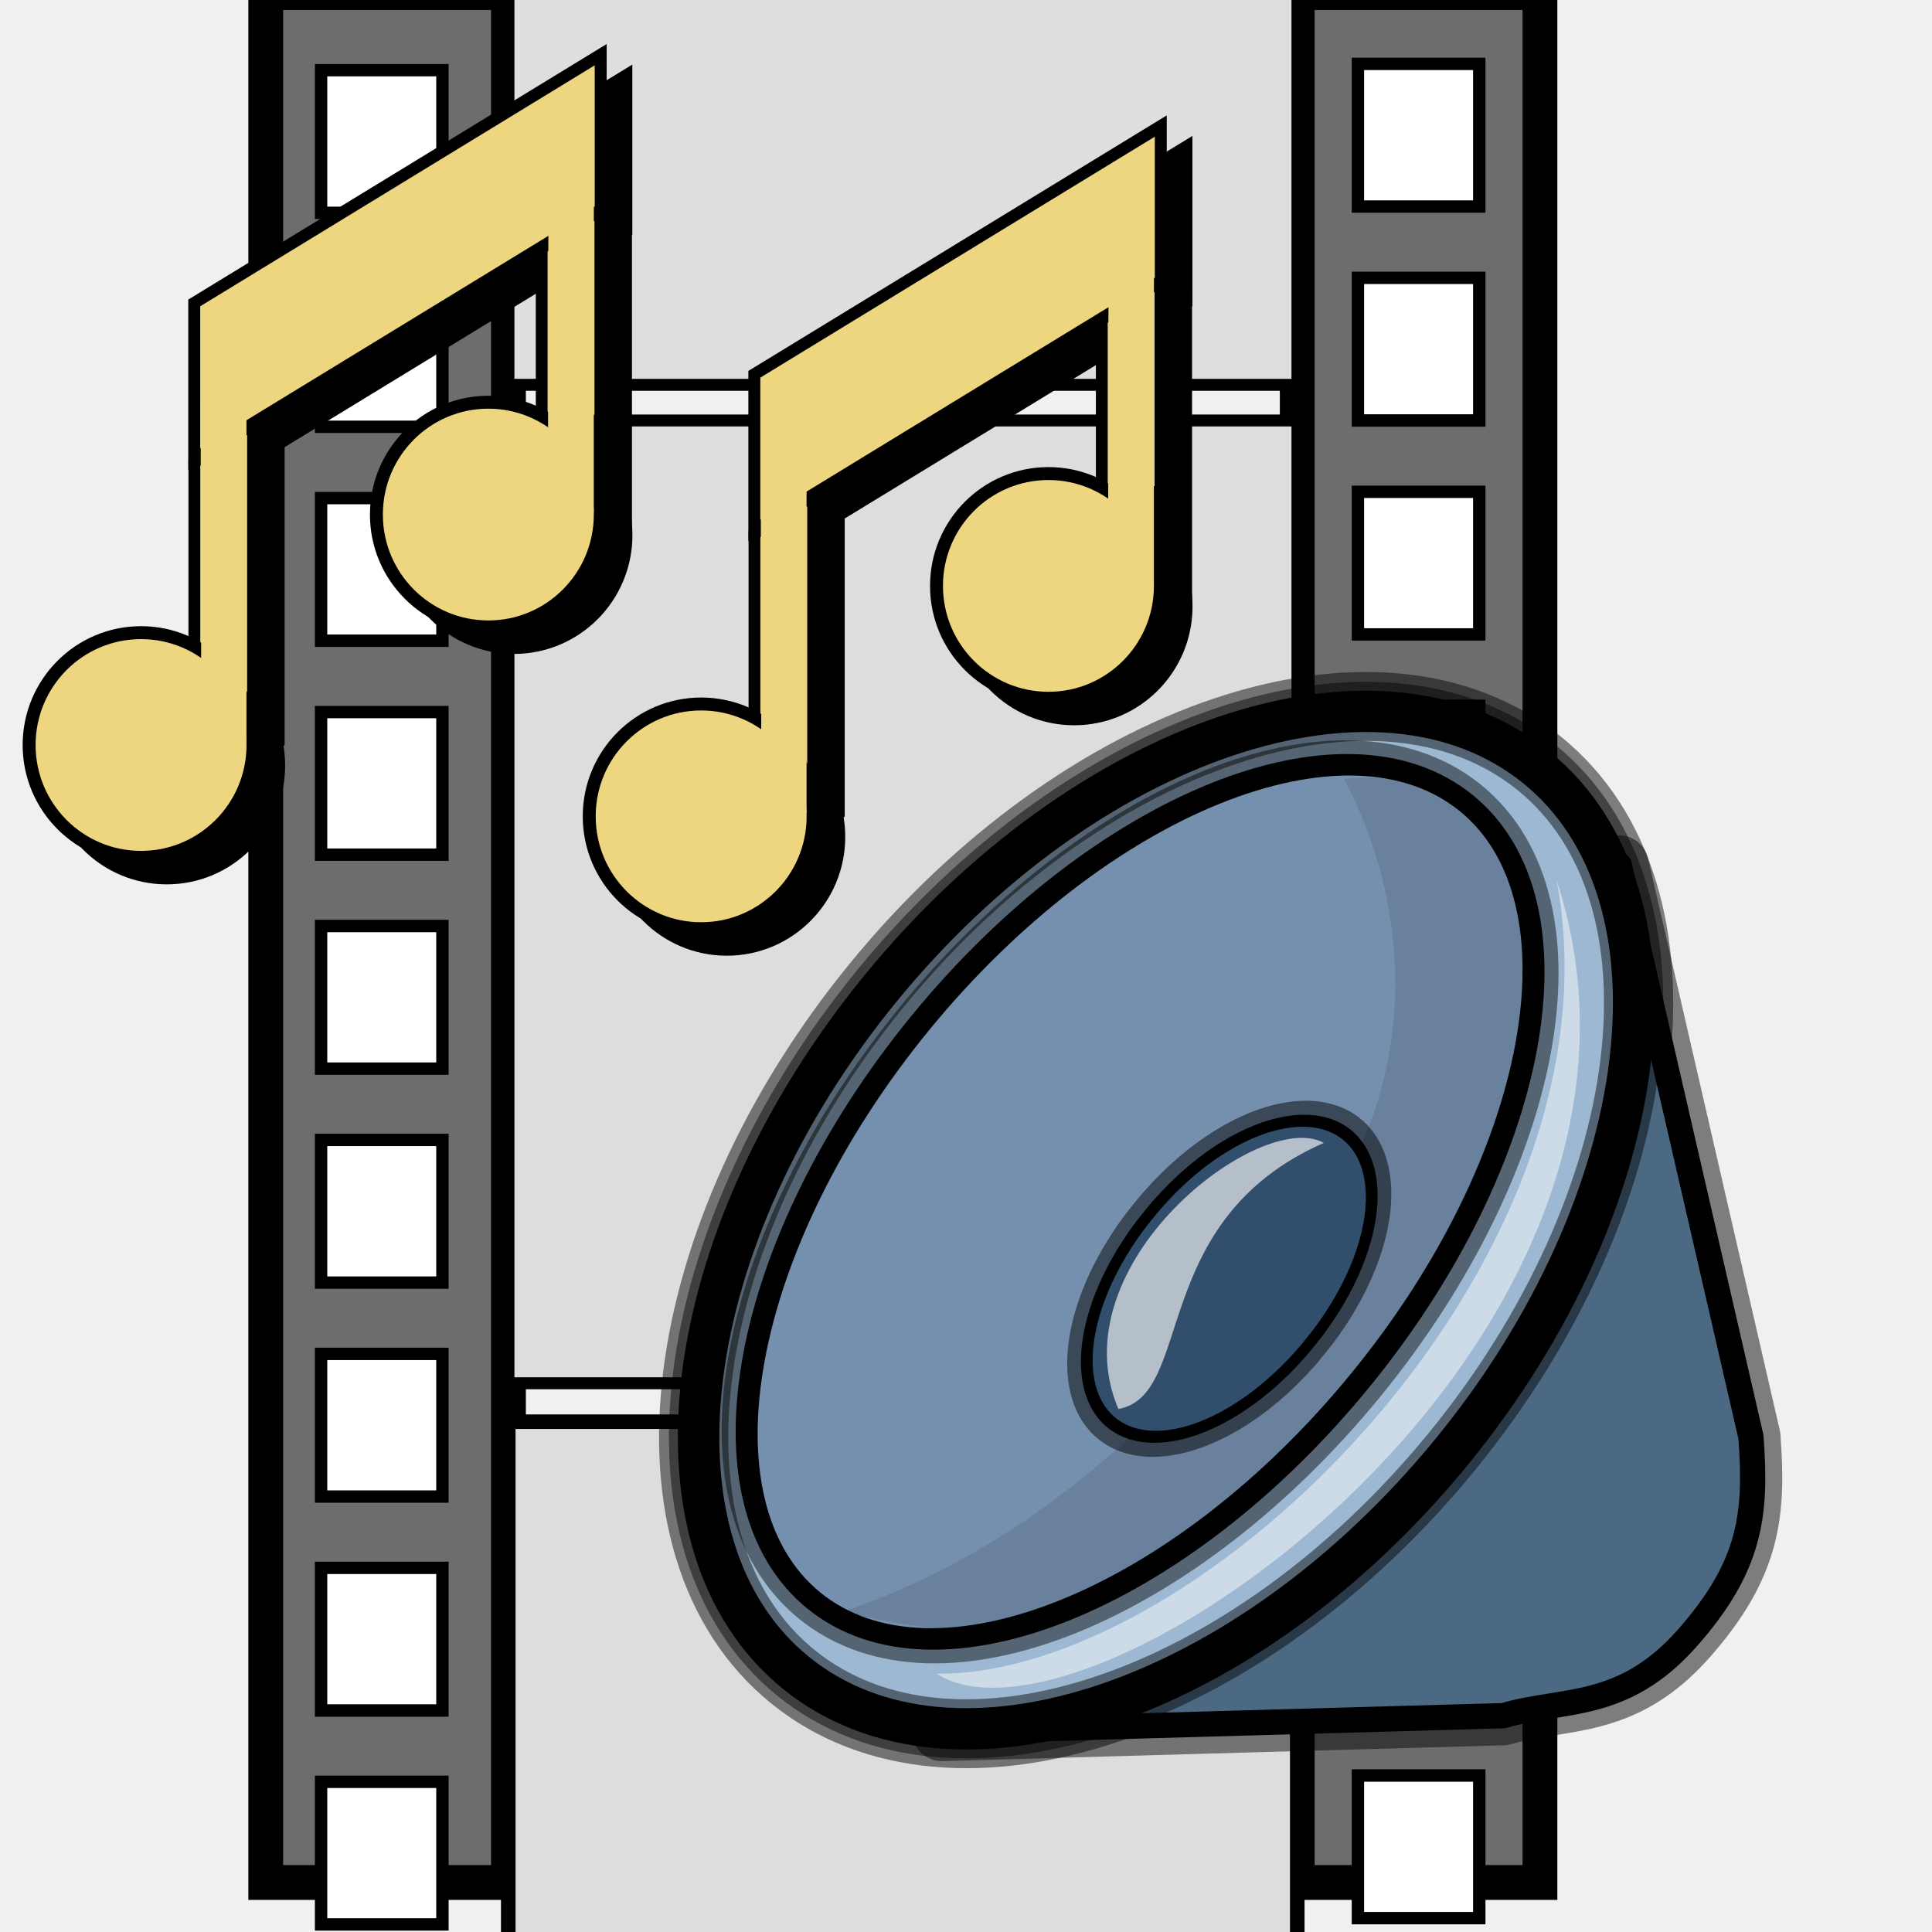
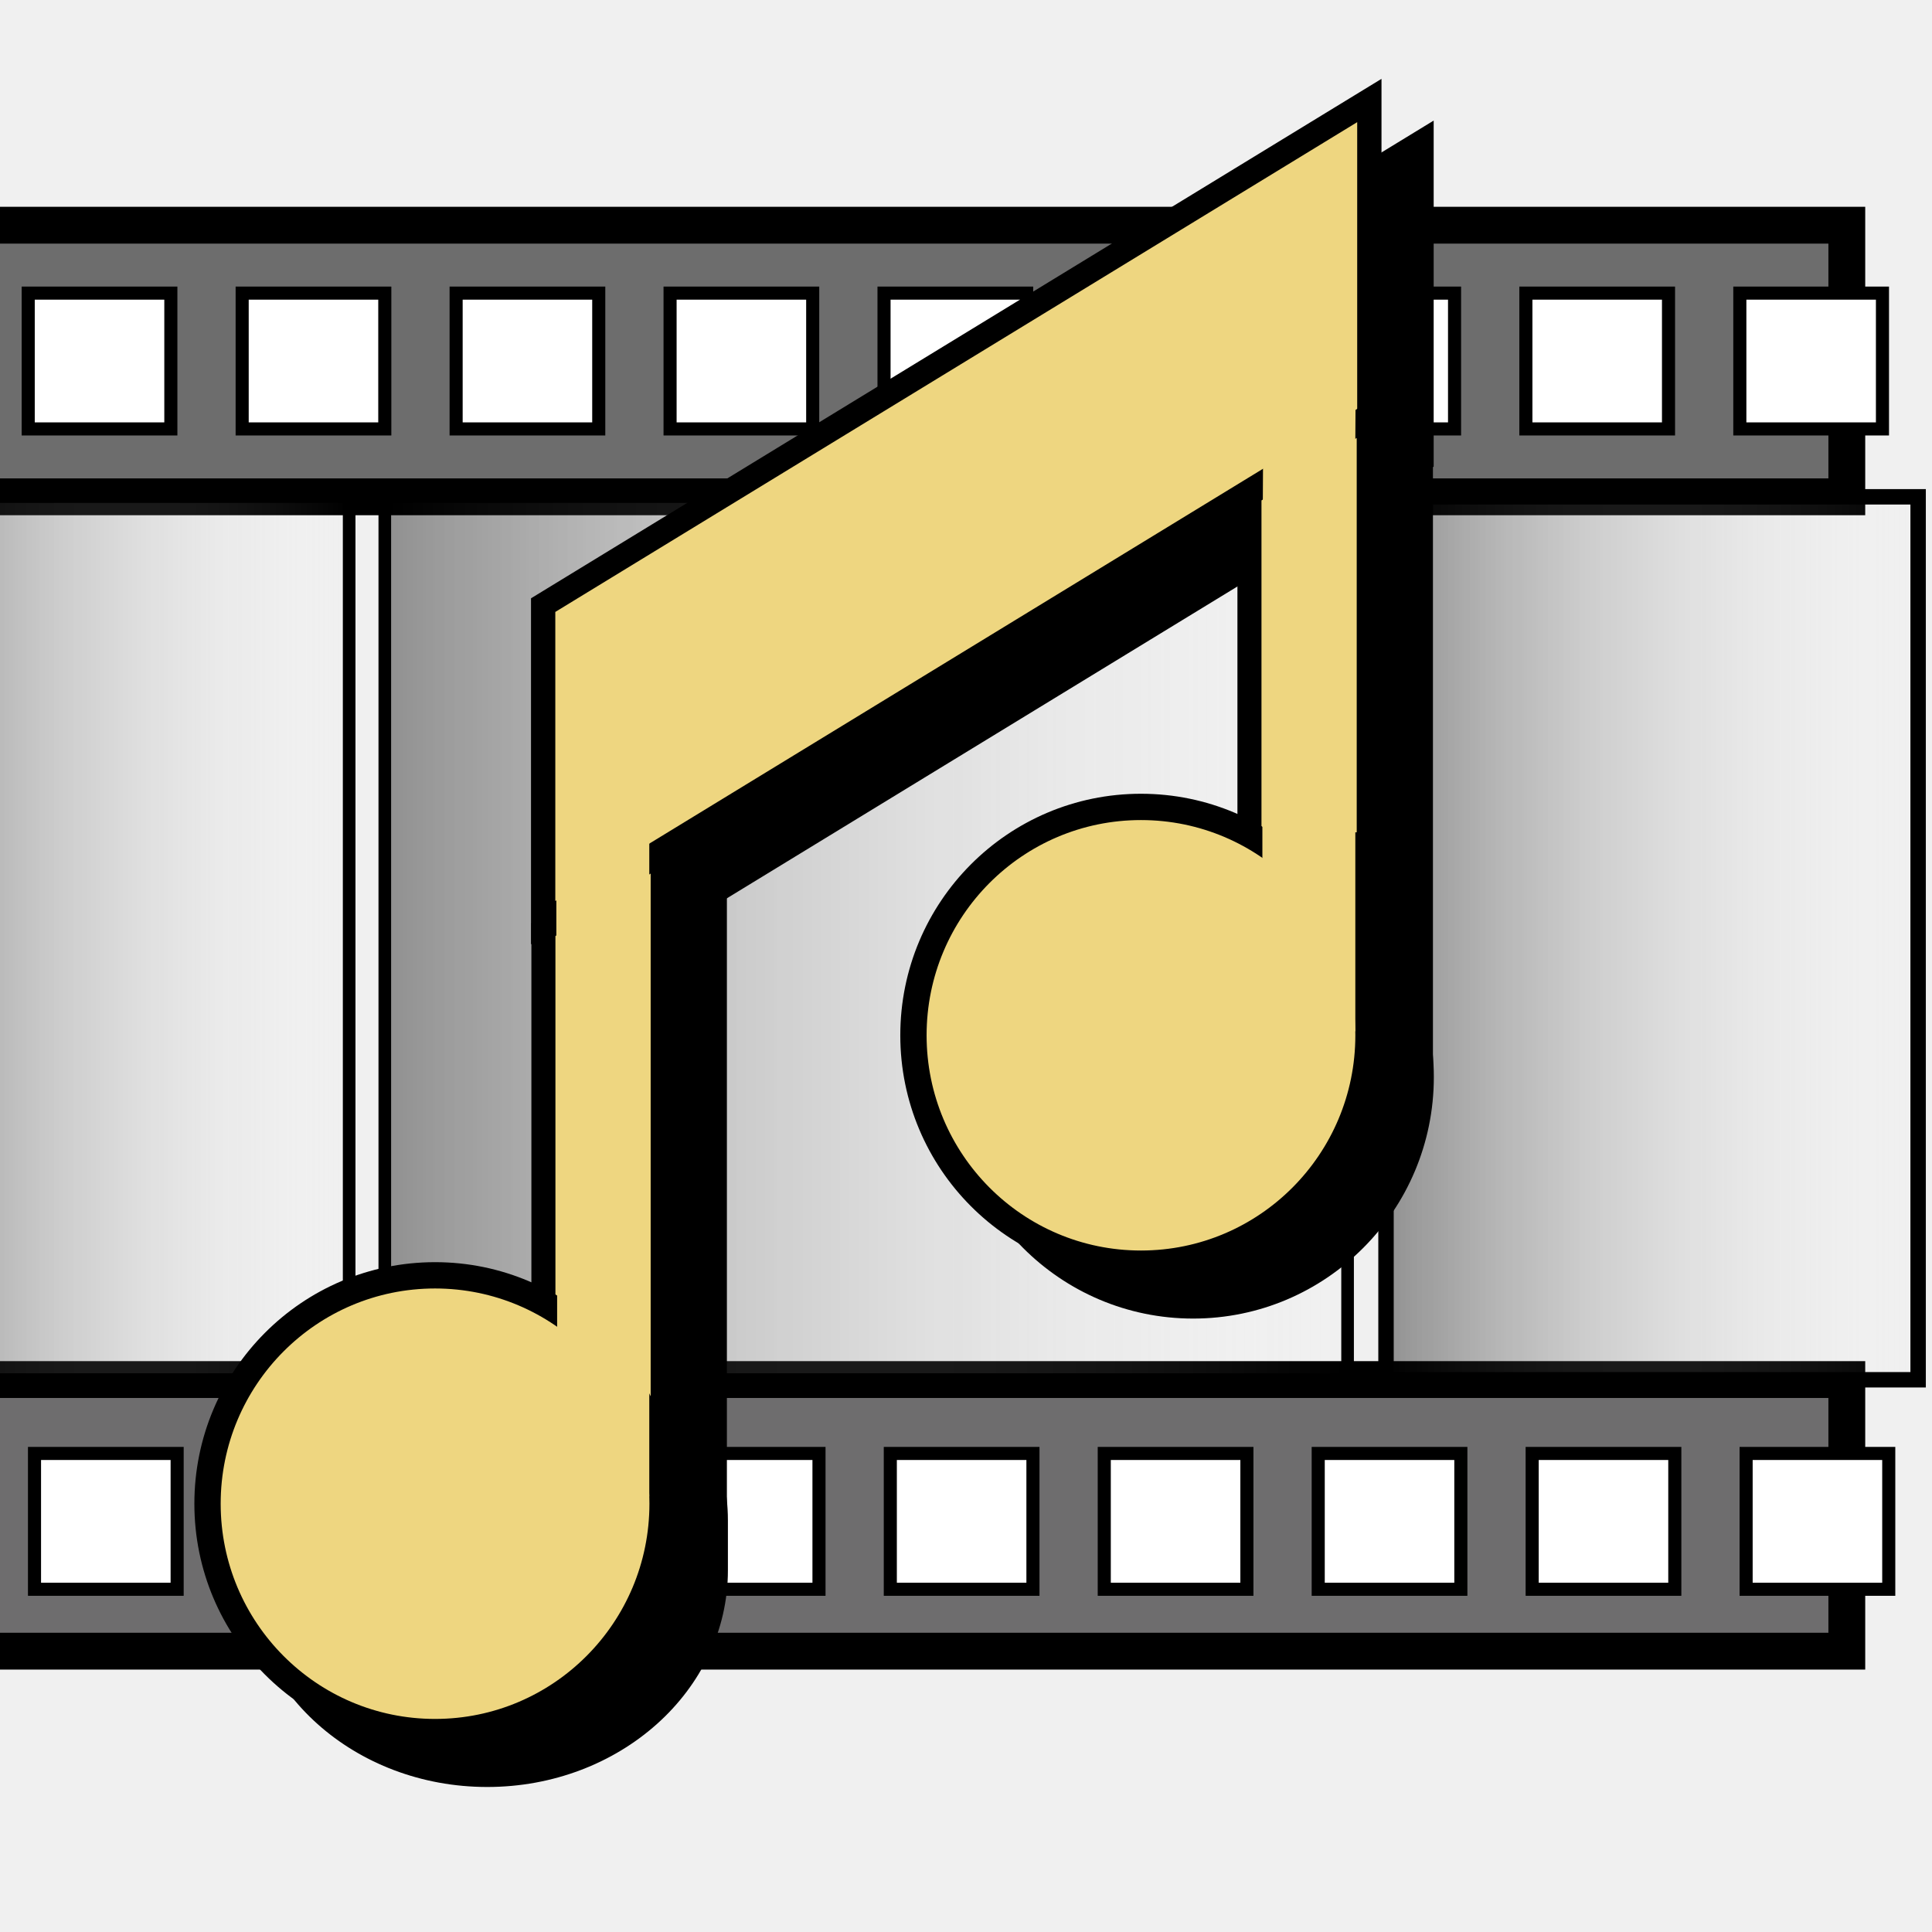
<svg xmlns="http://www.w3.org/2000/svg" xmlns:xlink="http://www.w3.org/1999/xlink" id="svg1" width="128pt" height="128pt">
  <defs id="defs3">
-     <linearGradient id="linearGradient828">
-       <stop style="stop-color:#8d888a;stop-opacity:1;" offset="0" id="stop829" />
-       <stop style="stop-color:#ffffff;stop-opacity:1;" offset="1" id="stop830" />
-     </linearGradient>
-     <linearGradient xlink:href="#linearGradient828" id="linearGradient831" x1="0.025" y1="0.05" x2="0.485" y2="0.502" spreadMethod="reflect" />
    <linearGradient id="linearGradient850">
      <stop style="stop-color:#000000;stop-opacity:0.398;" offset="0" id="stop851" />
      <stop style="stop-color:#ffffff;stop-opacity:0;" offset="1" id="stop852" />
    </linearGradient>
-     <linearGradient xlink:href="#linearGradient850" id="linearGradient853" x1="0.009" y1="0.49" x2="0.963" y2="0.49" />
+     <linearGradient xlink:href="#linearGradient850" id="linearGradient853" />
    <linearGradient xlink:href="#linearGradient850" id="linearGradient855" />
    <linearGradient xlink:href="#linearGradient850" id="linearGradient859" />
  </defs>
-   <rect style="fill:#6e6d6e;fill-rule:evenodd;stroke:#000000;stroke-width:3.075;" id="rect858" width="166.948" height="21.44" x="-0.655" y="-44.915" transform="matrix(0,1,-1,0,0,0)" />
-   <rect style="fill:#6d6d6d;fill-rule:evenodd;stroke:#000000;stroke-width:3.075;" id="rect857" width="166.948" height="21.44" x="-0.655" y="-136.034" transform="matrix(0,1,-1,0,0,0)" />
-   <rect style="fill:#dddddd;fill-opacity:1;fill-rule:evenodd;stroke:#000000;stroke-width:0.79pt;" id="rect827" width="85.049" height="69.697" x="37.144" y="-114.612" transform="matrix(0,1,-1,0,0,0)" />
-   <rect style="fill:#dddddc;fill-opacity:1;fill-rule:evenodd;stroke:#000000;stroke-width:0.965pt;" id="rect828" width="47.005" height="69.697" x="125.588" y="-114.595" transform="matrix(0,1,-1,0,0,0)" />
-   <rect style="fill:#ffffff;fill-rule:evenodd;stroke:#000000;stroke-width:0.82pt;" id="rect829" width="12.6" height="10.72" x="5.645" y="-130.674" transform="matrix(0,1,-1,0,0,0)" />
-   <rect style="fill:#ffffff;fill-rule:evenodd;stroke:#000000;stroke-width:0.82pt;" id="rect830" width="12.6" height="10.72" x="24.544" y="-130.674" transform="matrix(0,1,-1,0,0,0)" />
-   <rect style="fill:#ffffff;fill-rule:evenodd;stroke:#000000;stroke-width:0.82pt;" id="rect831" width="12.6" height="10.72" x="43.444" y="-130.674" transform="matrix(0,1,-1,0,0,0)" />
-   <rect style="fill:#ffffff;fill-rule:evenodd;stroke:#000000;stroke-width:0.82pt;" id="rect832" width="12.6" height="10.72" x="62.344" y="-130.674" transform="matrix(0,1,-1,0,0,0)" />
-   <rect style="fill:#ffffff;fill-rule:evenodd;stroke:#000000;stroke-width:0.82pt;" id="rect833" width="12.6" height="10.72" x="81.244" y="-130.674" transform="matrix(0,1,-1,0,0,0)" />
-   <rect style="fill:#ffffff;fill-rule:evenodd;stroke:#000000;stroke-width:0.82pt;" id="rect834" width="12.6" height="10.72" x="100.144" y="-130.674" transform="matrix(0,1,-1,0,0,0)" />
-   <rect style="fill:#ffffff;fill-rule:evenodd;stroke:#000000;stroke-width:0.82pt;" id="rect835" width="12.6" height="10.72" x="119.043" y="-130.674" transform="matrix(0,1,-1,0,0,0)" />
-   <rect style="fill:#ffffff;fill-rule:evenodd;stroke:#000000;stroke-width:0.82pt;" id="rect836" width="12.6" height="10.72" x="137.943" y="-130.674" transform="matrix(0,1,-1,0,0,0)" />
-   <rect style="fill:#ffffff;fill-rule:evenodd;stroke:#000000;stroke-width:0.82pt;" id="rect837" width="12.6" height="10.72" x="156.843" y="-130.674" transform="matrix(0,1,-1,0,0,0)" />
-   <rect style="fill:#ffffff;fill-rule:evenodd;stroke:#000000;stroke-width:0.82pt;" id="rect838" width="12.6" height="10.72" x="6.2" y="-39.083" transform="matrix(0,1,-1,0,0,0)" />
-   <rect style="fill:#ffffff;fill-rule:evenodd;stroke:#000000;stroke-width:0.82pt;" id="rect839" width="12.6" height="10.72" x="25.1" y="-39.083" transform="matrix(0,1,-1,0,0,0)" />
-   <rect style="fill:#ffffff;fill-rule:evenodd;stroke:#000000;stroke-width:0.82pt;" id="rect840" width="12.6" height="10.72" x="44" y="-39.083" transform="matrix(0,1,-1,0,0,0)" />
-   <rect style="fill:#ffffff;fill-rule:evenodd;stroke:#000000;stroke-width:0.82pt;" id="rect841" width="12.6" height="10.72" x="62.9" y="-39.083" transform="matrix(0,1,-1,0,0,0)" />
-   <rect style="fill:#ffffff;fill-rule:evenodd;stroke:#000000;stroke-width:0.82pt;" id="rect842" width="12.6" height="10.72" x="81.799" y="-39.083" transform="matrix(0,1,-1,0,0,0)" />
-   <rect style="fill:#ffffff;fill-rule:evenodd;stroke:#000000;stroke-width:0.82pt;" id="rect843" width="12.6" height="10.72" x="100.699" y="-39.083" transform="matrix(0,1,-1,0,0,0)" />
-   <rect style="fill:#ffffff;fill-rule:evenodd;stroke:#000000;stroke-width:0.82pt;" id="rect844" width="12.6" height="10.72" x="119.599" y="-39.083" transform="matrix(0,1,-1,0,0,0)" />
-   <rect style="fill:#ffffff;fill-rule:evenodd;stroke:#000000;stroke-width:0.82pt;" id="rect845" width="12.6" height="10.72" x="138.499" y="-39.083" transform="matrix(0,1,-1,0,0,0)" />
-   <rect style="fill:#ffffff;fill-rule:evenodd;stroke:#000000;stroke-width:0.82pt;" id="rect846" width="12.6" height="10.72" x="157.399" y="-39.083" transform="matrix(0,1,-1,0,0,0)" />
-   <path style="fill:#dfdedf;fill-opacity:1;fill-rule:evenodd;stroke:#000000;stroke-width:0.79pt;" d="M 114.612,-6.955 L 44.915,-6.955 L 44.915,33.994 L 114.612,33.994 L 114.612,-6.955 z " id="rect826" />
-   <g id="g11265" transform="matrix(0.632899,0.292205,-0.292205,0.632899,-1.146269,32.90285)">
-     <path style="fill:#9db8d2;fill-opacity:1;fill-rule:evenodd;stroke:#000000;stroke-width:9.533;stroke-miterlimit:4;stroke-opacity:0.48;" id="path11266" d="M 145.276 78.504 A 44.291 70.866 0 1 0 56.693,78.504 A 44.291 70.866 0 1 0 145.276 78.504 z" transform="matrix(1.019493,0.260002,-0.261805,1.012475,98.28182,-70.85198)" />
-     <path style="fill:#4b6983;fill-rule:evenodd;stroke:#000000;stroke-width:7.5;stroke-linejoin:round;stroke-miterlimit:4;stroke-opacity:0.477;" d="M 213.938,-30.041 L 182.041,105.644 L 245.805,73.99 C 251.697,68.813 259.278,67.126 262.827,55.335 C 266.376,43.545 264.203,37.273 259.47,28.755 L 259.47,28.755 L 213.938,-30.041 z " id="path11267" />
-     <path style="fill:#4b6983;fill-rule:evenodd;stroke:#000000;stroke-width:3.203;stroke-linejoin:round;" d="M 213.938,-30.041 L 182.041,105.644 L 245.805,73.99 C 251.697,68.813 259.278,67.126 262.827,55.335 C 266.376,43.545 264.203,37.273 259.47,28.755 L 213.938,-30.041 z " id="path11268" />
-     <path style="fill:#9db8d2;fill-opacity:1;fill-rule:evenodd;stroke:#000000;stroke-width:5;" id="path11269" d="M 145.276 78.504 A 44.291 70.866 0 1 0 56.693,78.504 A 44.291 70.866 0 1 0 145.276 78.504 z" transform="matrix(1.019493,0.260002,-0.261805,1.012475,98.28182,-70.85198)" />
-     <path style="fill:#7590ae;fill-opacity:1;fill-rule:evenodd;stroke:#000000;stroke-width:5.175;stroke-miterlimit:4;stroke-opacity:0.459;" id="path11270" d="M 131.102 85.591 A 28.346 56.693 0 1 0 74.409,85.591 A 28.346 56.693 0 1 0 131.102 85.591 z" transform="matrix(1.227594,0.313074,-0.288269,1.114812,75.24842,-93.41628)" />
-     <path style="fill:#7590ae;fill-opacity:1;fill-rule:evenodd;stroke:#000000;stroke-width:2.275;" id="path11271" d="M 131.102 85.591 A 28.346 56.693 0 1 0 74.409,85.591 A 28.346 56.693 0 1 0 131.102 85.591 z" transform="matrix(1.227594,0.313074,-0.288269,1.114812,75.24842,-93.41628)" />
-     <path style="fill:#000000;fill-opacity:0.105;fill-rule:evenodd;stroke:none;stroke-width:1pt;stroke-linecap:butt;stroke-linejoin:miter;stroke-opacity:1;" d="M 177.647,-25.301 C 177.647,-25.301 198.058,-11.577 199.114,14.816 C 200.169,41.209 191.02,55.989 188.556,60.915 C 186.093,65.842 180.111,82.029 164.275,97.161 C 176.944,93.994 203.688,91.883 214.245,29.596 C 219.524,-14.04 199.817,-38.322 177.647,-25.301 z " id="path11272" />
-     <path style="fill:#314e6c;fill-opacity:1;fill-rule:evenodd;stroke:#000000;stroke-width:4.453;stroke-miterlimit:4;stroke-opacity:0.5;" id="path11273" d="M 46.063 51.929 A 12.402 19.488 0 1 0 21.26,51.929 A 12.402 19.488 0 1 0 46.063 51.929 z" transform="matrix(1.019493,0.260002,-0.299993,1.160166,172.3221,-30.71128)" />
-     <path style="fill:#314e6c;fill-opacity:1;fill-rule:evenodd;stroke:#000000;stroke-width:1pt;" id="path11274" d="M 46.063 51.929 A 12.402 19.488 0 1 0 21.26,51.929 A 12.402 19.488 0 1 0 46.063 51.929 z" transform="matrix(1.019493,0.260002,-0.299993,1.160166,172.3221,-30.71128)" />
-     <path style="fill:none;fill-opacity:1;fill-rule:evenodd;stroke:#000000;stroke-width:7.15;stroke-miterlimit:4;stroke-opacity:0.461;" id="path11275" d="M 145.276 78.504 A 44.291 70.866 0 1 0 56.693,78.504 A 44.291 70.866 0 1 0 145.276 78.504 z" transform="matrix(1.019493,0.260002,-0.261805,1.012475,98.28182,-70.85198)" />
-     <path style="fill:#ffffff;fill-opacity:0.489;fill-rule:evenodd;stroke:none;stroke-width:1pt;stroke-linecap:butt;stroke-linejoin:miter;stroke-opacity:1;" d="M 178.351,99.273 C 201.225,102.44 249.084,19.742 207.559,-24.949 C 236.063,15.168 208.967,85.548 178.351,99.273 z " id="path11276" />
-     <path style="fill:#ffffff;fill-opacity:0.639;fill-rule:evenodd;stroke:none;stroke-width:1pt;stroke-linecap:butt;stroke-linejoin:miter;stroke-opacity:1;" d="M 185.221,59.156 C 170.441,45.783 185.573,16.927 194.722,17.631 C 178.534,35.93 193.314,53.525 185.221,59.156 z " id="path11277" />
-   </g>
-   <g id="g11291" transform="translate(-59.28973,-19.85412)">
-     <rect style="font-size:12;fill:#000000;fill-opacity:1;fill-rule:evenodd;stroke-width:1pt;" id="rect11292" width="4.005" height="11.429" x="79.323" y="75.733" />
-     <rect style="font-size:12;fill-rule:evenodd;stroke:#000000;stroke-width:1.25;" id="rect11293" width="6.201" height="26.277" x="94.172" y="114.206" transform="matrix(0.835984,-0.548754,0,1,0,0)" />
-     <rect style="font-size:12;fill:#000000;fill-opacity:1;fill-rule:evenodd;stroke-width:1pt;" id="rect11294" width="4.005" height="6.45" x="110.253" y="38.674" transform="matrix(0.99999,-4.485754e-3,-5.896040e-3,0.999983,0,0)" />
-     <rect style="font-size:12;fill:#000000;fill-opacity:1;fill-rule:evenodd;stroke-width:1pt;" id="rect11295" width="4.039" height="6.416" x="79.289" y="56.752" />
-     <rect style="font-size:12;fill-rule:evenodd;stroke:#000000;stroke-width:1.143;" id="rect11296" width="19.776" height="19.85" x="64.13" y="77.554" ry="9.925" rx="9.925" />
-     <rect style="font-size:12;fill-rule:evenodd;stroke:#000000;stroke-width:1.237;" id="rect11297" width="42.071" height="13.8" x="92.236" y="96.506" transform="matrix(0.853408,-0.521244,0,1,0,0)" />
-     <rect style="font-size:12;fill:#eed680;fill-opacity:1;fill-rule:evenodd;stroke:#000000;stroke-width:1.237;" id="rect11298" width="42.071" height="13.8" x="89.58" y="93.307" transform="matrix(0.853408,-0.521244,0,1,0,0)" />
-     <rect style="font-size:12;fill:#eed680;fill-opacity:1;fill-rule:evenodd;stroke:#000000;stroke-width:1.25;" id="rect11299" width="6.201" height="26.277" x="91.46" y="110.904" transform="matrix(0.835984,-0.548754,0,1,0,0)" />
-     <rect style="font-size:12;fill-rule:evenodd;stroke:#000000;stroke-width:1.25;" id="rect11300" width="6.201" height="26.277" x="130.874" y="115.415" transform="matrix(0.835984,-0.548754,0,1,0,0)" />
-     <rect style="font-size:12;fill:#eed680;fill-opacity:1;fill-rule:evenodd;stroke:#000000;stroke-width:1.25;" id="rect11301" width="6.201" height="26.277" x="128.162" y="112.113" transform="matrix(0.835984,-0.548754,0,1,0,0)" />
-     <rect style="font-size:12;fill-rule:evenodd;stroke:#000000;stroke-width:1.143;" id="rect11302" width="19.776" height="19.85" x="94.808" y="57.198" ry="9.925" rx="9.925" />
-     <rect style="font-size:12;fill:#000000;fill-opacity:1;fill-rule:evenodd;stroke-width:1pt;" id="rect11303" width="4.039" height="10.46" x="109.971" y="56.489" />
-     <rect style="font-size:12;fill:#eed680;fill-opacity:1;fill-rule:evenodd;stroke:#000000;stroke-width:1.143;" id="rect11304" width="19.776" height="19.85" x="92.54" y="55.384" ry="9.925" rx="10.08" />
-     <rect style="font-size:12;fill:#eed680;fill-opacity:1;fill-rule:evenodd;stroke:#000000;stroke-width:1.143;" id="rect11305" width="19.776" height="19.85" x="61.862" y="75.74" ry="9.925" rx="10.08" />
-     <rect style="font-size:12;fill:#eed680;fill-opacity:1;fill-rule:evenodd;stroke-width:1pt;" id="rect11306" width="4.005" height="11.429" x="77.056" y="73.919" />
-     <rect style="font-size:12;fill:#eed680;fill-opacity:1;fill-rule:evenodd;stroke-width:1pt;" id="rect11307" width="4.039" height="6.416" x="77.022" y="54.938" />
-     <rect style="font-size:12;fill:#eed680;fill-opacity:1;fill-rule:evenodd;stroke-width:1pt;" id="rect11308" width="4.005" height="6.45" x="107.975" y="36.85" transform="matrix(0.99999,-4.485754e-3,-5.896042e-3,0.999983,0,0)" />
-     <rect style="font-size:12;fill:#eed680;fill-opacity:1;fill-rule:evenodd;stroke-width:1pt;" id="rect11309" width="4.039" height="10.46" x="107.704" y="54.675" />
-     <rect style="font-size:12;fill:#000000;fill-opacity:1;fill-rule:evenodd;stroke-width:1pt;" id="rect11310" width="2.565" height="12.024" x="81.68" y="59.023" />
-   </g>
-   <g id="g1007" transform="translate(-9.811953,-13.55122)">
-     <rect style="font-size:12;fill:#000000;fill-opacity:1;fill-rule:evenodd;stroke-width:1pt;" id="rect1008" width="4.005" height="11.429" x="79.323" y="75.733" />
-     <rect style="font-size:12;fill-rule:evenodd;stroke:#000000;stroke-width:1.25;" id="rect1009" width="6.201" height="26.277" x="94.172" y="114.206" transform="matrix(0.835984,-0.548754,0,1,0,0)" />
-     <rect style="font-size:12;fill:#000000;fill-opacity:1;fill-rule:evenodd;stroke-width:1pt;" id="rect1010" width="4.005" height="6.45" x="110.253" y="38.674" transform="matrix(0.99999,-4.485754e-3,-5.896040e-3,0.999983,0,0)" />
-     <rect style="font-size:12;fill:#000000;fill-opacity:1;fill-rule:evenodd;stroke-width:1pt;" id="rect1011" width="4.039" height="6.416" x="79.289" y="56.752" />
-     <rect style="font-size:12;fill-rule:evenodd;stroke:#000000;stroke-width:1.143;" id="rect1012" width="19.776" height="19.85" x="64.13" y="77.554" ry="9.925" rx="9.925" />
-     <rect style="font-size:12;fill-rule:evenodd;stroke:#000000;stroke-width:1.237;" id="rect1013" width="42.071" height="13.8" x="92.236" y="96.506" transform="matrix(0.853408,-0.521244,0,1,0,0)" />
-     <rect style="font-size:12;fill:#eed680;fill-opacity:1;fill-rule:evenodd;stroke:#000000;stroke-width:1.237;" id="rect1014" width="42.071" height="13.8" x="89.58" y="93.307" transform="matrix(0.853408,-0.521244,0,1,0,0)" />
-     <rect style="font-size:12;fill:#eed680;fill-opacity:1;fill-rule:evenodd;stroke:#000000;stroke-width:1.25;" id="rect1015" width="6.201" height="26.277" x="91.46" y="110.904" transform="matrix(0.835984,-0.548754,0,1,0,0)" />
-     <rect style="font-size:12;fill-rule:evenodd;stroke:#000000;stroke-width:1.25;" id="rect1016" width="6.201" height="26.277" x="130.874" y="115.415" transform="matrix(0.835984,-0.548754,0,1,0,0)" />
-     <rect style="font-size:12;fill:#eed680;fill-opacity:1;fill-rule:evenodd;stroke:#000000;stroke-width:1.25;" id="rect1017" width="6.201" height="26.277" x="128.162" y="112.113" transform="matrix(0.835984,-0.548754,0,1,0,0)" />
-     <rect style="font-size:12;fill-rule:evenodd;stroke:#000000;stroke-width:1.143;" id="rect1018" width="19.776" height="19.85" x="94.808" y="57.198" ry="9.925" rx="9.925" />
-     <rect style="font-size:12;fill:#000000;fill-opacity:1;fill-rule:evenodd;stroke-width:1pt;" id="rect1019" width="4.039" height="10.46" x="109.971" y="56.489" />
-     <rect style="font-size:12;fill:#eed680;fill-opacity:1;fill-rule:evenodd;stroke:#000000;stroke-width:1.143;" id="rect1020" width="19.776" height="19.85" x="92.54" y="55.384" ry="9.925" rx="10.08" />
-     <rect style="font-size:12;fill:#eed680;fill-opacity:1;fill-rule:evenodd;stroke:#000000;stroke-width:1.143;" id="rect1021" width="19.776" height="19.85" x="61.862" y="75.74" ry="9.925" rx="10.08" />
-     <rect style="font-size:12;fill:#eed680;fill-opacity:1;fill-rule:evenodd;stroke-width:1pt;" id="rect1022" width="4.005" height="11.429" x="77.056" y="73.919" />
-     <rect style="font-size:12;fill:#eed680;fill-opacity:1;fill-rule:evenodd;stroke-width:1pt;" id="rect1023" width="4.039" height="6.416" x="77.022" y="54.938" />
-     <rect style="font-size:12;fill:#eed680;fill-opacity:1;fill-rule:evenodd;stroke-width:1pt;" id="rect1024" width="4.005" height="6.45" x="107.975" y="36.85" transform="matrix(0.99999,-4.485754e-3,-5.896042e-3,0.999983,0,0)" />
-     <rect style="font-size:12;fill:#eed680;fill-opacity:1;fill-rule:evenodd;stroke-width:1pt;" id="rect1025" width="4.039" height="10.46" x="107.704" y="54.675" />
-     <rect style="font-size:12;fill:#000000;fill-opacity:1;fill-rule:evenodd;stroke-width:1pt;" id="rect1026" width="2.565" height="12.024" x="81.68" y="59.023" />
-   </g>
+   <rect style="fill:#6e6d6e;fill-rule:evenodd;stroke:#000000;stroke-width:3.253;" id="rect858" width="166.948" height="23.993" x="-3.807" y="121.866" />
+   <rect style="fill:#6d6d6d;fill-rule:evenodd;stroke:#000000;stroke-width:3.253;" id="rect857" width="166.948" height="23.993" x="-3.807" y="19.894" />
+   <rect style="fill:url(#linearGradient853);fill-rule:evenodd;stroke:#000000;stroke-width:0.836pt;" id="rect826" width="40.95" height="77.998" x="-10.107" y="43.868" />
+   <rect style="fill:url(#linearGradient855);fill-rule:evenodd;stroke:#000000;stroke-width:0.836pt;" id="rect827" width="85.049" height="77.998" x="33.992" y="43.868" />
+   <rect style="fill:url(#linearGradient859);fill-rule:evenodd;stroke:#000000;stroke-width:1.021pt;" id="rect828" width="47.005" height="77.998" x="122.436" y="43.887" />
+   <rect style="fill:#ffffff;fill-rule:evenodd;stroke:#000000;stroke-width:0.867pt;" id="rect829" width="12.6" height="11.997" x="2.492" y="25.893" />
+   <rect style="fill:#ffffff;fill-rule:evenodd;stroke:#000000;stroke-width:0.867pt;" id="rect830" width="12.6" height="11.997" x="21.392" y="25.893" />
+   <rect style="fill:#ffffff;fill-rule:evenodd;stroke:#000000;stroke-width:0.867pt;" id="rect831" width="12.6" height="11.997" x="40.292" y="25.893" />
+   <rect style="fill:#ffffff;fill-rule:evenodd;stroke:#000000;stroke-width:0.867pt;" id="rect832" width="12.6" height="11.997" x="59.192" y="25.893" />
+   <rect style="fill:#ffffff;fill-rule:evenodd;stroke:#000000;stroke-width:0.867pt;" id="rect833" width="12.6" height="11.997" x="78.092" y="25.893" />
+   <rect style="fill:#ffffff;fill-rule:evenodd;stroke:#000000;stroke-width:0.867pt;" id="rect834" width="12.6" height="11.997" x="96.991" y="25.893" />
+   <rect style="fill:#ffffff;fill-rule:evenodd;stroke:#000000;stroke-width:0.867pt;" id="rect835" width="12.6" height="11.997" x="115.891" y="25.893" />
+   <rect style="fill:#ffffff;fill-rule:evenodd;stroke:#000000;stroke-width:0.867pt;" id="rect836" width="12.6" height="11.997" x="134.791" y="25.893" />
+   <rect style="fill:#ffffff;fill-rule:evenodd;stroke:#000000;stroke-width:0.867pt;" id="rect837" width="12.6" height="11.997" x="153.691" y="25.893" />
+   <rect style="fill:#ffffff;fill-rule:evenodd;stroke:#000000;stroke-width:0.867pt;" id="rect838" width="12.6" height="11.997" x="3.048" y="128.393" />
+   <rect style="fill:#ffffff;fill-rule:evenodd;stroke:#000000;stroke-width:0.867pt;" id="rect839" width="12.6" height="11.997" x="21.948" y="128.393" />
+   <rect style="fill:#ffffff;fill-rule:evenodd;stroke:#000000;stroke-width:0.867pt;" id="rect840" width="12.6" height="11.997" x="40.848" y="128.393" />
+   <rect style="fill:#ffffff;fill-rule:evenodd;stroke:#000000;stroke-width:0.867pt;" id="rect841" width="12.6" height="11.997" x="59.747" y="128.393" />
+   <rect style="fill:#ffffff;fill-rule:evenodd;stroke:#000000;stroke-width:0.867pt;" id="rect842" width="12.6" height="11.997" x="78.647" y="128.393" />
+   <rect style="fill:#ffffff;fill-rule:evenodd;stroke:#000000;stroke-width:0.867pt;" id="rect843" width="12.6" height="11.997" x="97.547" y="128.393" />
+   <rect style="fill:#ffffff;fill-rule:evenodd;stroke:#000000;stroke-width:0.867pt;" id="rect844" width="12.6" height="11.997" x="116.447" y="128.393" />
+   <rect style="fill:#ffffff;fill-rule:evenodd;stroke:#000000;stroke-width:0.867pt;" id="rect845" width="12.6" height="11.997" x="135.347" y="128.393" />
+   <rect style="fill:#ffffff;fill-rule:evenodd;stroke:#000000;stroke-width:0.867pt;" id="rect846" width="12.6" height="11.997" x="154.246" y="128.393" />
+   <rect style="font-size:12;fill:#000000;fill-opacity:1;fill-rule:evenodd;stroke-width:1pt;" id="rect1053" width="8.141" height="23.232" x="53.824" y="112.643" />
+   <rect style="font-size:12;fill-rule:evenodd;stroke:#000000;stroke-width:2.541;" id="rect1054" width="12.605" height="53.414" x="62.934" y="120.338" transform="matrix(0.835984,-0.548754,0,1,0,0)" />
+   <rect style="font-size:12;fill:#000000;fill-opacity:1;fill-rule:evenodd;stroke-width:1pt;" id="rect1055" width="8.141" height="13.112" x="116.449" y="36.829" transform="matrix(0.99999,-4.485754e-3,-5.895910e-3,0.999983,0,0)" />
+   <rect style="font-size:12;fill:#000000;fill-opacity:1;fill-rule:evenodd;stroke-width:1pt;" id="rect1056" width="8.21" height="13.043" x="53.755" y="74.061" />
+   <rect style="font-size:12;fill-rule:evenodd;stroke:#000000;stroke-width:2.324;" id="rect1057" width="40.198" height="40.349" x="22.941" y="116.345" ry="17.968" rx="20.099" />
+   <rect style="font-size:12;fill-rule:evenodd;stroke:#000000;stroke-width:2.515;" id="rect1058" width="85.52" height="28.052" x="61.623" y="89.262" transform="matrix(0.853408,-0.521244,0,1,0,0)" />
+   <rect style="font-size:12;fill:#eed680;fill-opacity:1;fill-rule:evenodd;stroke:#000000;stroke-width:2.515;" id="rect1059" width="85.519" height="28.052" x="56.223" y="82.76" transform="matrix(0.853408,-0.521244,0,1,0,0)" />
+   <rect style="font-size:12;fill:#eed680;fill-opacity:1;fill-rule:evenodd;stroke:#000000;stroke-width:2.541;" id="rect1060" width="12.605" height="53.414" x="57.421" y="113.626" transform="matrix(0.835984,-0.548754,0,1,0,0)" />
+   <rect style="font-size:12;fill-rule:evenodd;stroke:#000000;stroke-width:2.541;" id="rect1061" width="12.605" height="53.414" x="137.54" y="122.796" transform="matrix(0.835984,-0.548754,0,1,0,0)" />
+   <rect style="font-size:12;fill:#eed680;fill-opacity:1;fill-rule:evenodd;stroke:#000000;stroke-width:2.541;" id="rect1062" width="12.605" height="53.414" x="132.027" y="116.084" transform="matrix(0.835984,-0.548754,0,1,0,0)" />
+   <rect style="font-size:12;fill-rule:evenodd;stroke:#000000;stroke-width:2.324;" id="rect1063" width="40.198" height="40.349" x="85.3" y="74.967" ry="20.174" rx="20.099" />
+   <rect style="font-size:12;fill:#000000;fill-opacity:1;fill-rule:evenodd;stroke-width:1pt;" id="rect1064" width="8.21" height="21.262" x="116.124" y="73.527" />
+   <rect style="font-size:12;fill:#eed680;fill-opacity:1;fill-rule:evenodd;stroke:#000000;stroke-width:2.324;" id="rect1065" width="40.198" height="40.349" x="80.691" y="71.28" ry="20.174" rx="20.099" />
+   <rect style="font-size:12;fill:#eed680;fill-opacity:1;fill-rule:evenodd;stroke:#000000;stroke-width:2.324;" id="rect1066" width="40.198" height="40.349" x="18.332" y="112.658" ry="20.174" rx="20.099" />
+   <rect style="font-size:12;fill:#eed680;fill-opacity:1;fill-rule:evenodd;stroke-width:1pt;" id="rect1067" width="8.141" height="23.232" x="49.215" y="108.956" />
+   <rect style="font-size:12;fill:#eed680;fill-opacity:1;fill-rule:evenodd;stroke-width:1pt;" id="rect1068" width="8.21" height="13.043" x="49.146" y="70.373" />
+   <rect style="font-size:12;fill:#eed680;fill-opacity:1;fill-rule:evenodd;stroke-width:1pt;" id="rect1069" width="8.141" height="13.112" x="111.818" y="33.121" transform="matrix(0.99999,-4.485754e-3,-5.895912e-3,0.999983,0,0)" />
+   <rect style="font-size:12;fill:#eed680;fill-opacity:1;fill-rule:evenodd;stroke-width:1pt;" id="rect1070" width="8.21" height="21.262" x="111.515" y="69.84" />
+   <rect style="font-size:12;fill:#000000;fill-opacity:1;fill-rule:evenodd;stroke-width:1pt;" id="rect1071" width="5.214" height="24.442" x="58.615" y="78.678" />
</svg>
